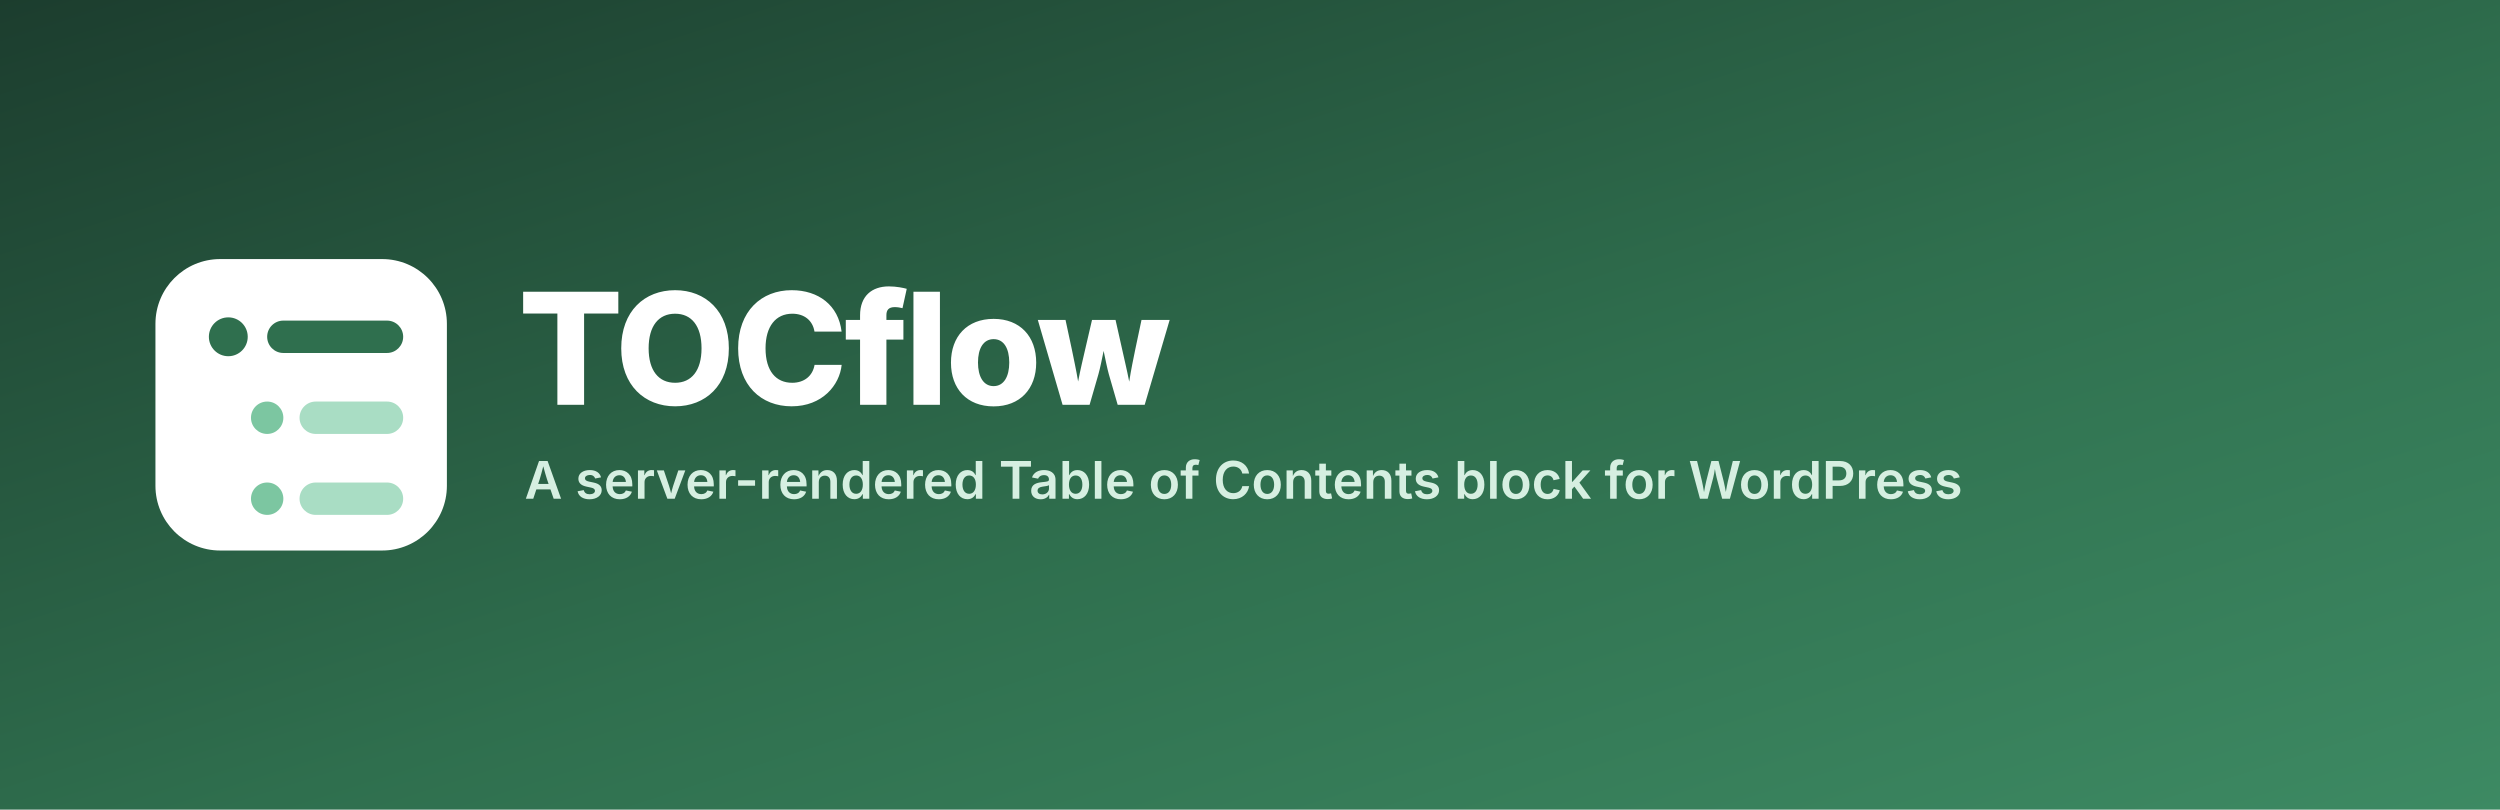
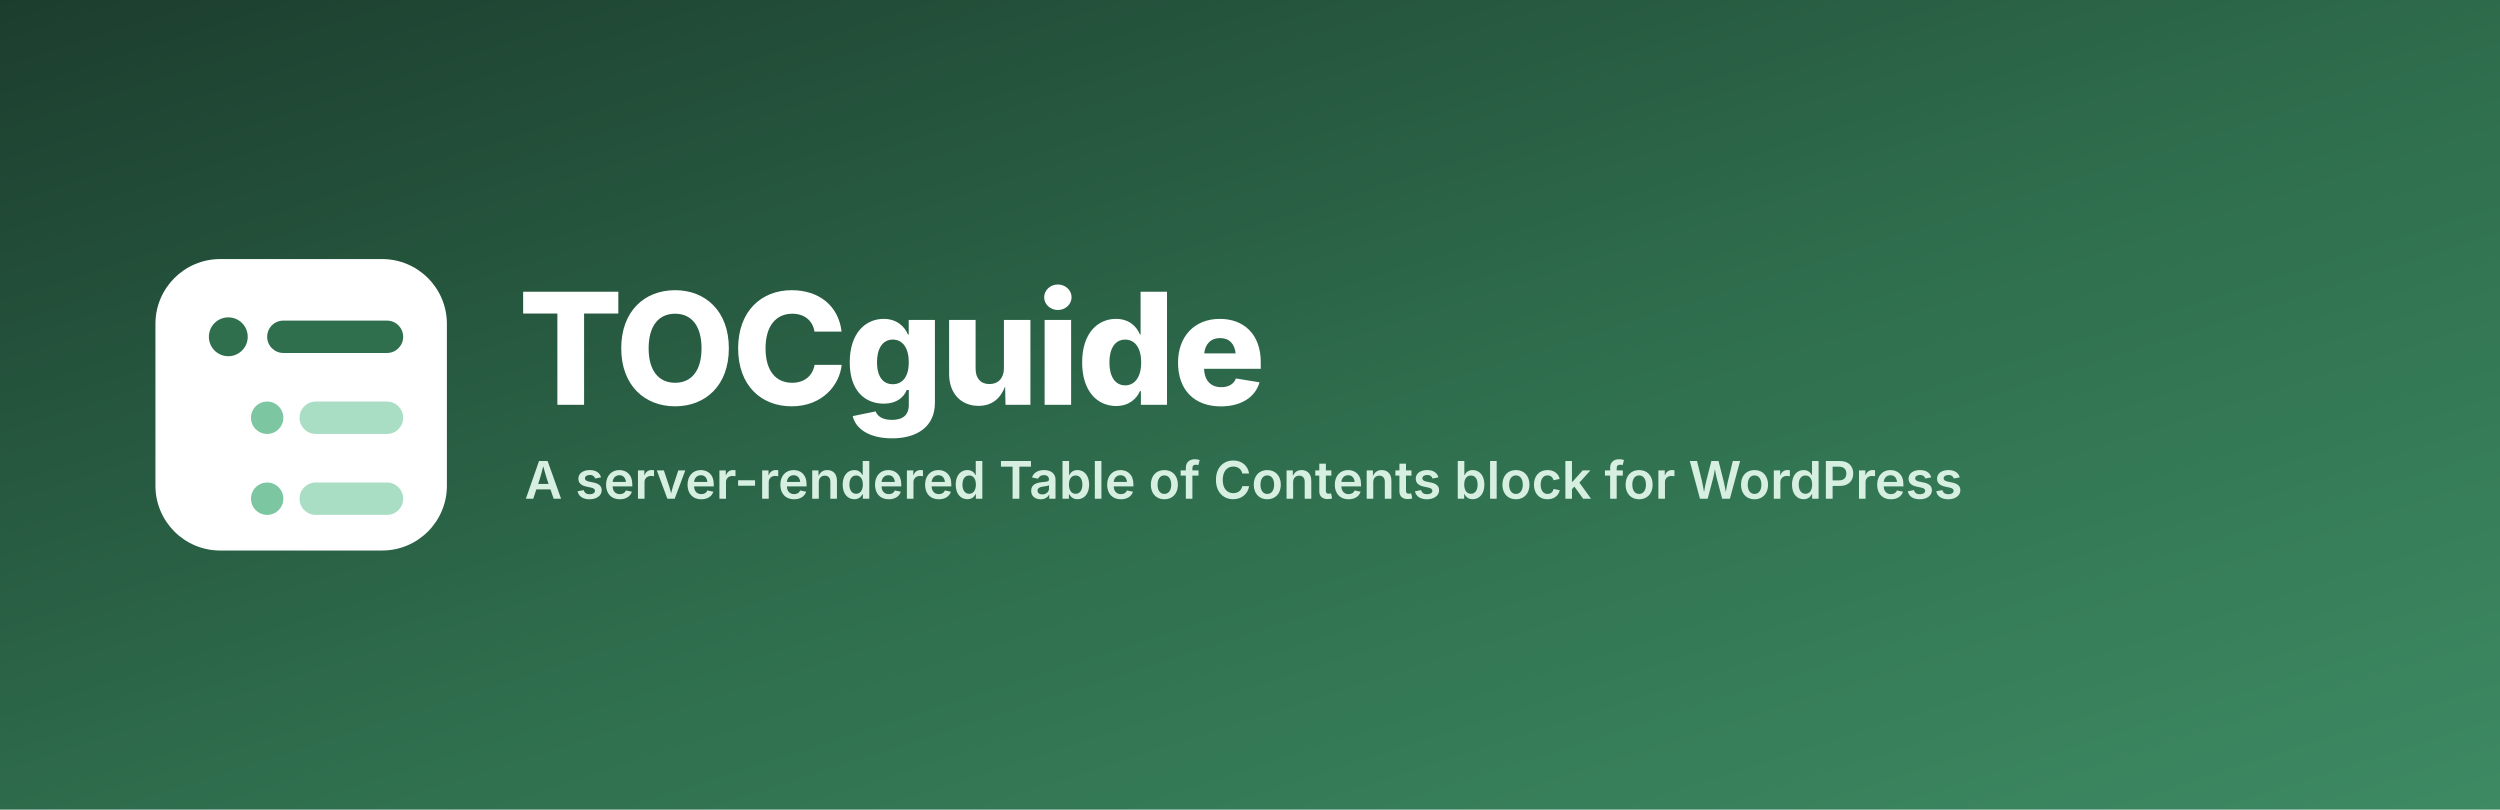
- <svg xmlns="http://www.w3.org/2000/svg" width="1544" height="500" viewBox="0 0 1544 500" role="img" aria-label="TOCflow">
+ <svg xmlns="http://www.w3.org/2000/svg" width="1544" height="500" viewBox="0 0 1544 500" role="img" aria-label="TOCguide">
  <defs>
    <linearGradient id="bg" x1="0" y1="0" x2="1" y2="1">
      <stop offset="0" stop-color="#1c3d2e" />
      <stop offset="0.55" stop-color="#2f6f4e" />
      <stop offset="1" stop-color="#3d8a63" />
    </linearGradient>
  </defs>
  <rect width="1544" height="500" fill="url(#bg)" />
  <rect x="96" y="160" width="180" height="180" rx="40" fill="#ffffff" />
  <circle cx="141" cy="208" r="12" fill="#2f6f4e" />
  <rect x="165" y="198" width="84" height="20" rx="10" fill="#2f6f4e" />
  <circle cx="165" cy="258" r="10" fill="#7cc6a1" />
  <rect x="185" y="248" width="64" height="20" rx="10" fill="#a9ddc4" />
  <circle cx="165" cy="308" r="10" fill="#7cc6a1" />
  <rect x="185" y="298" width="64" height="20" rx="10" fill="#a9ddc4" />
-   <text x="320" y="250" font-family="-apple-system,BlinkMacSystemFont,'Segoe UI',system-ui,sans-serif" font-size="96" font-weight="800" letter-spacing="-2" fill="#ffffff">TOCflow</text>
+   <text x="320" y="250" font-family="-apple-system,BlinkMacSystemFont,'Segoe UI',system-ui,sans-serif" font-size="96" font-weight="800" letter-spacing="-2" fill="#ffffff">TOCguide</text>
  <text x="324" y="308" font-family="-apple-system,BlinkMacSystemFont,'Segoe UI',system-ui,sans-serif" font-size="32" font-weight="600" fill="#d6efe1">A server-rendered Table of Contents block for WordPress</text>
</svg>
